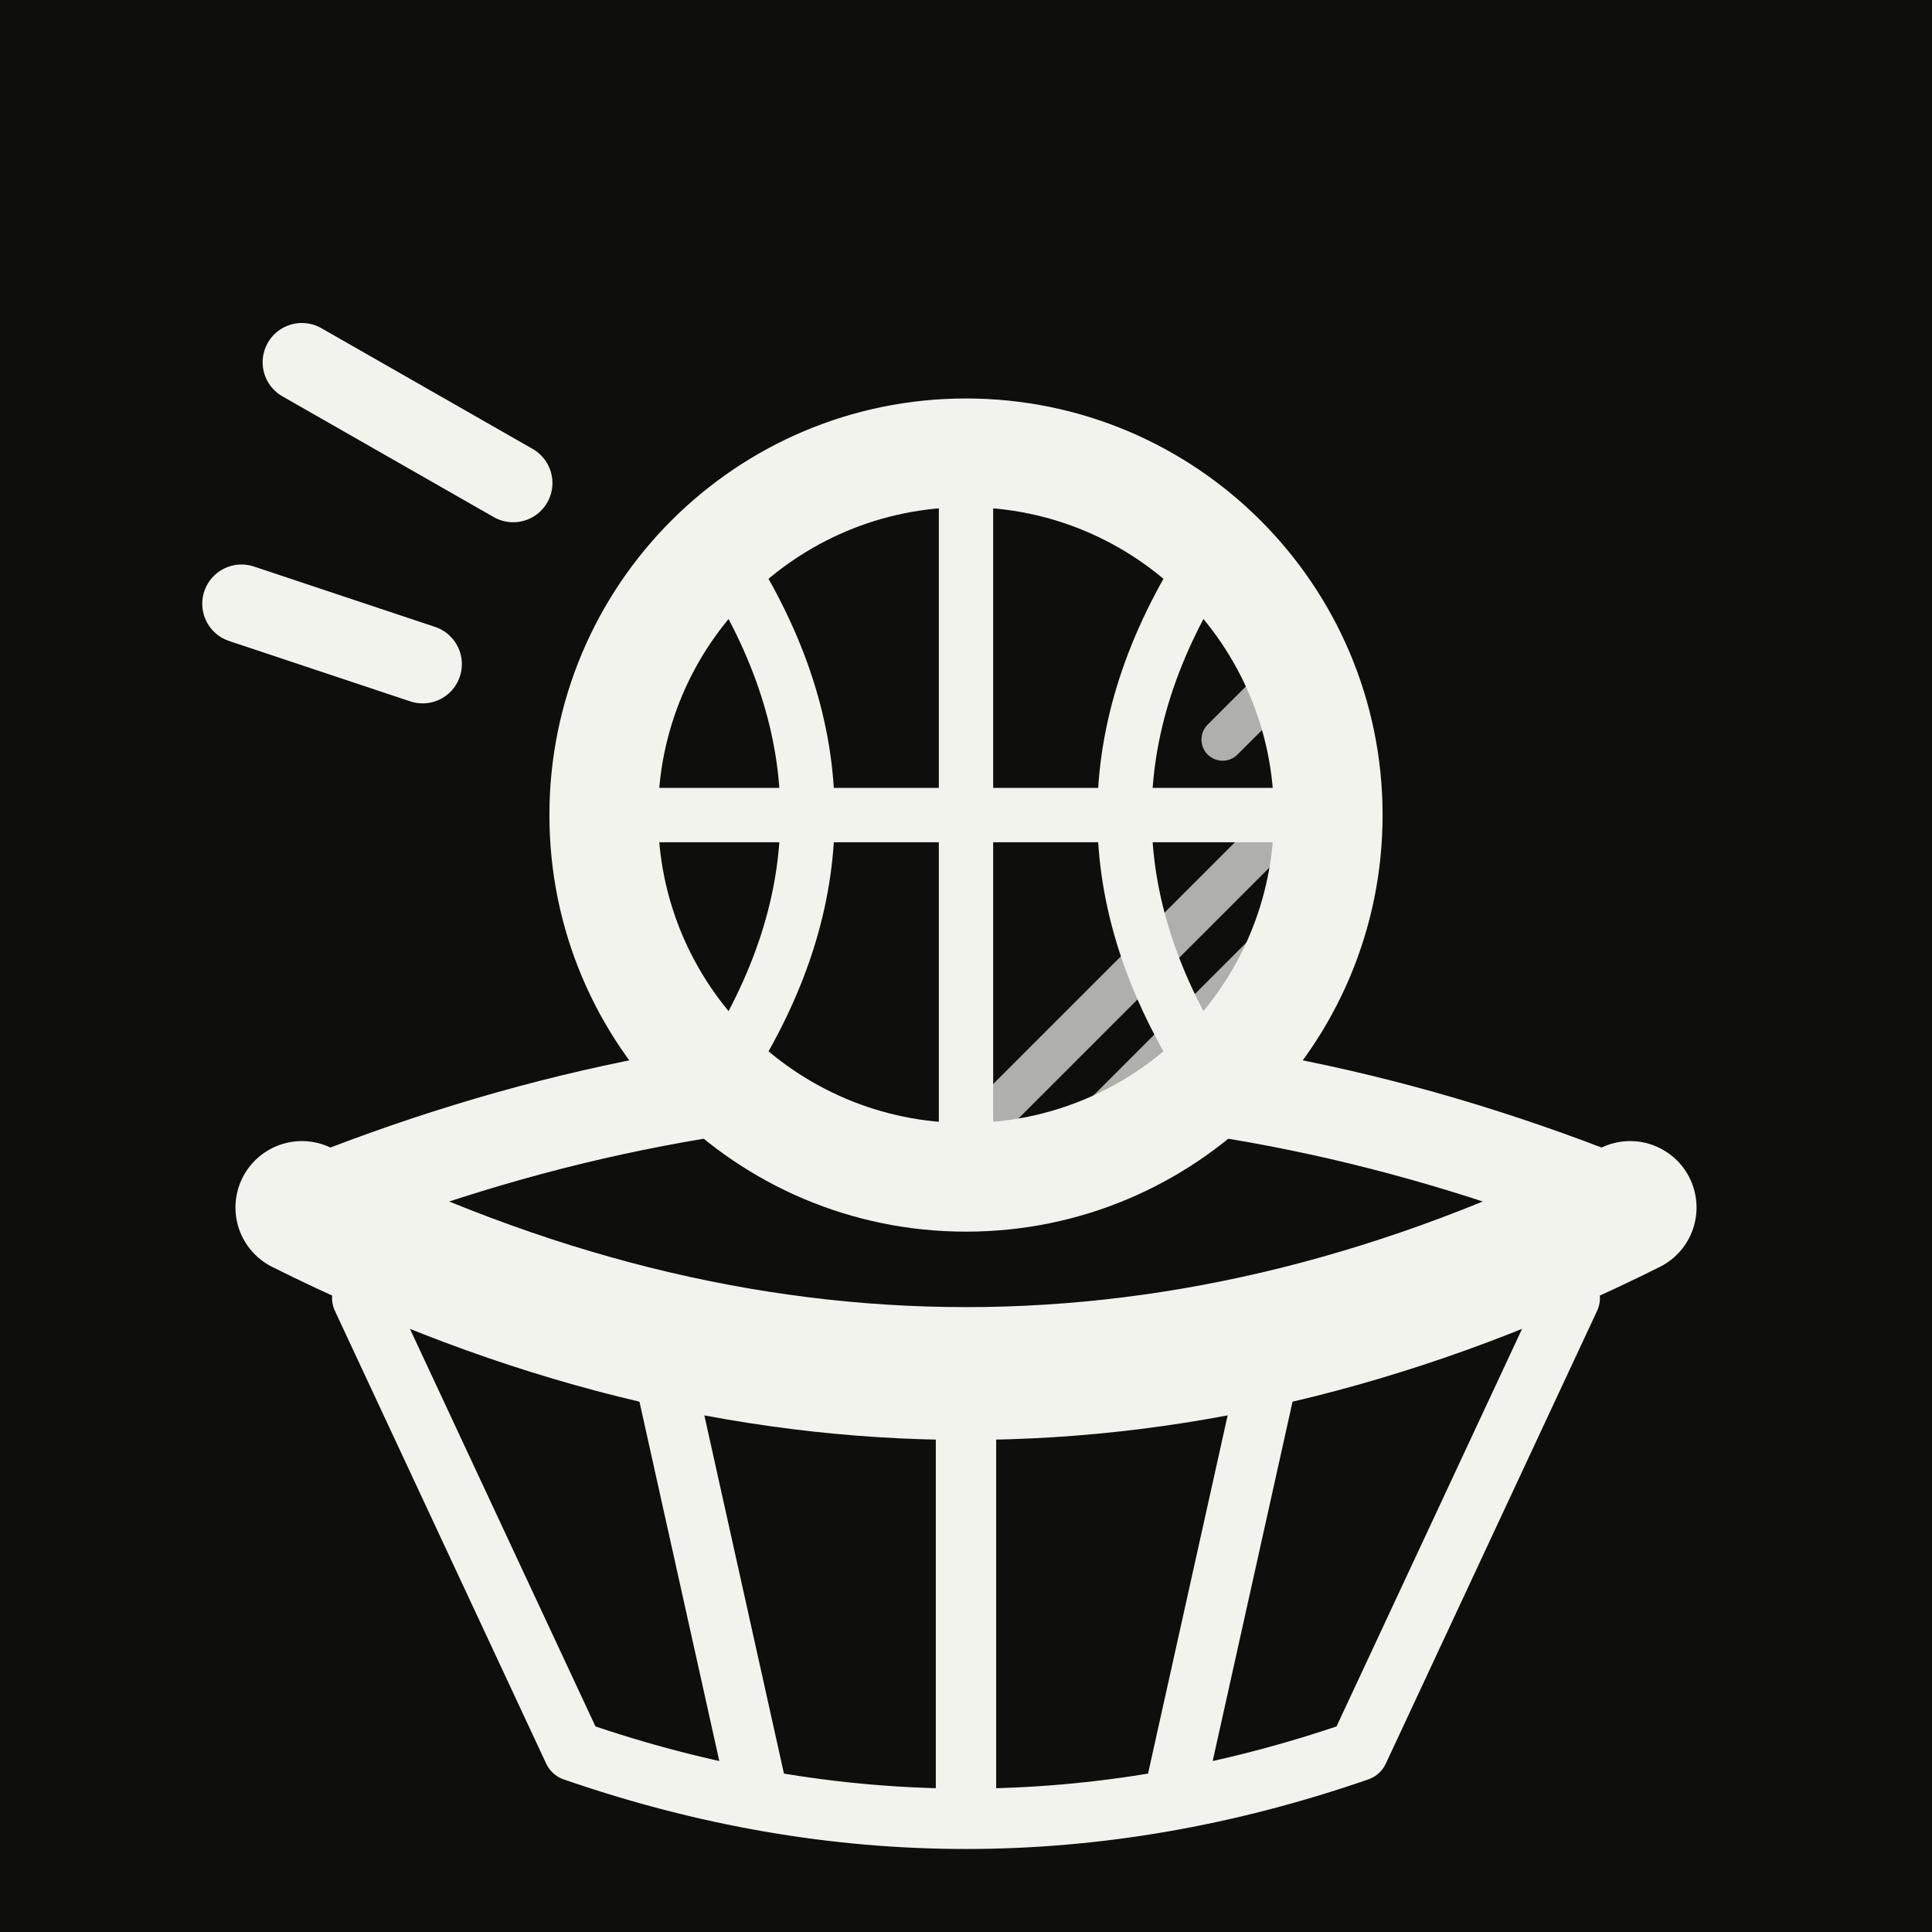
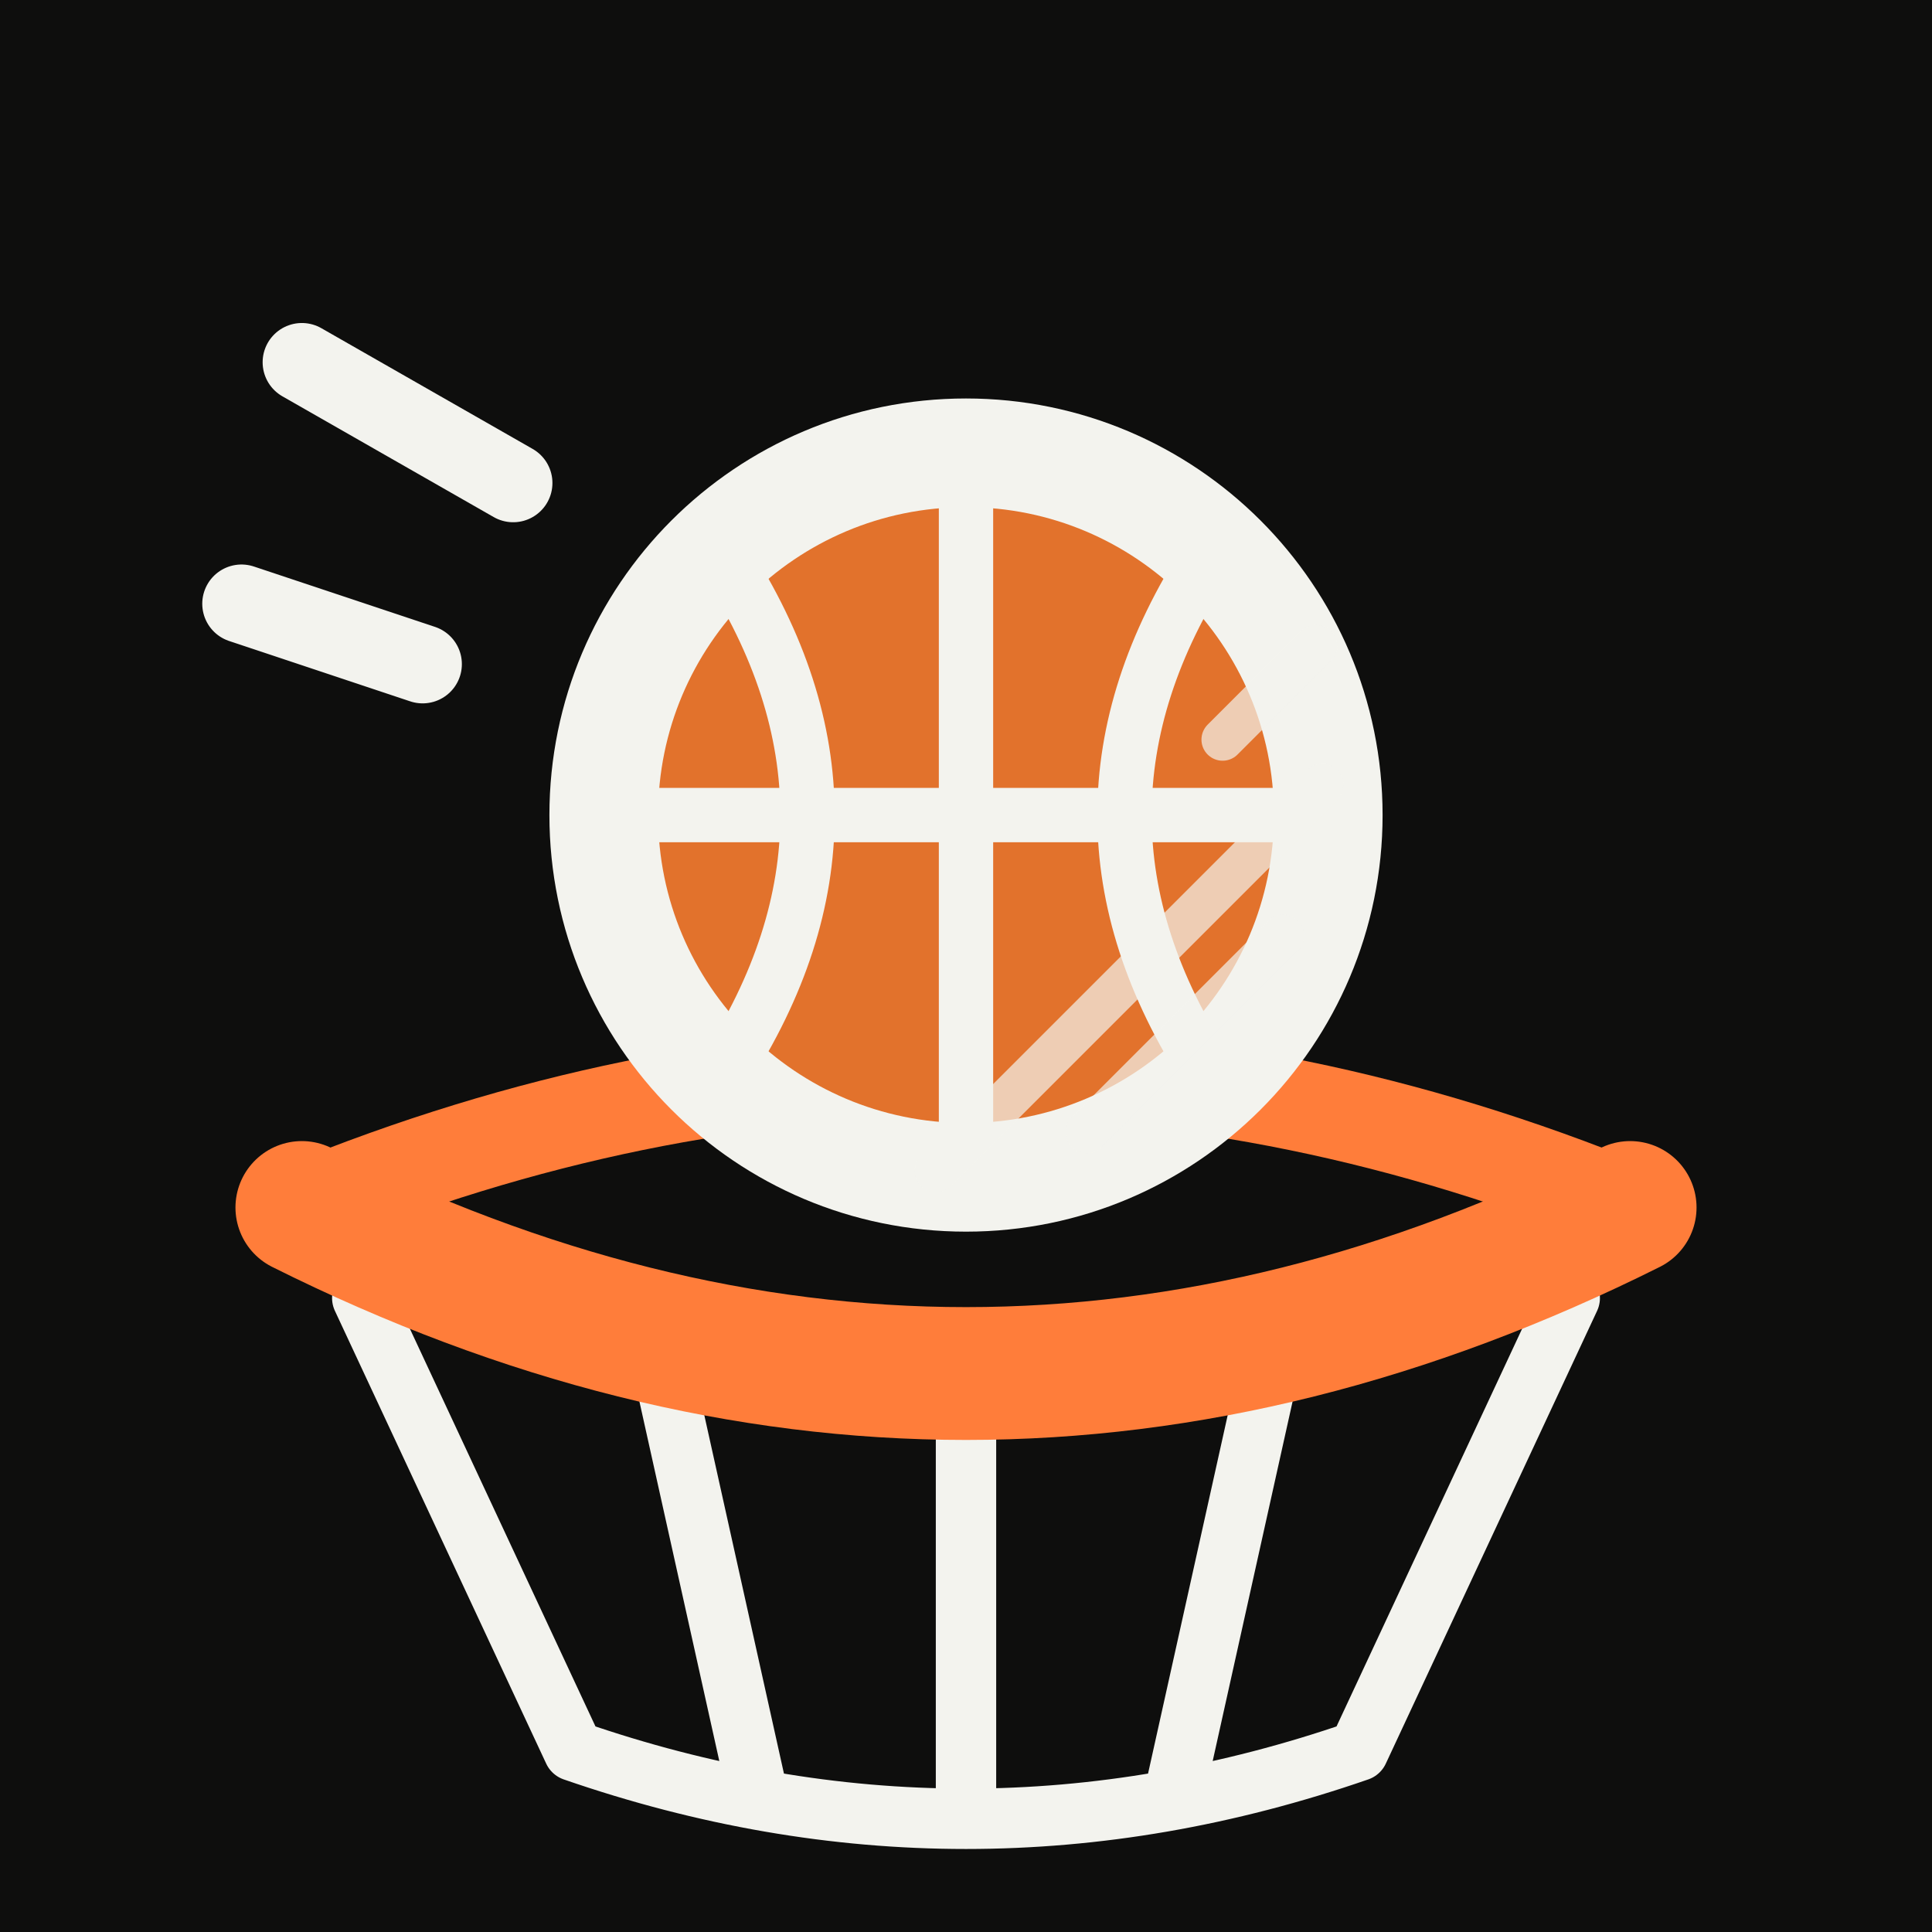
<svg xmlns="http://www.w3.org/2000/svg" viewBox="0 0 64 64" width="512" height="512">
  <rect width="64" height="64" fill="#0e0e0d" />
  <g fill="none" stroke="#f3f3ee" stroke-linecap="round" stroke-linejoin="round">
    <path d="M10 12 L17 16 M8 20 L14 22" stroke-width="2.6" />
-     <path d="M10 40 Q32 31 54 40" stroke-width="3" />
-     <circle cx="32" cy="27" r="12" stroke-width="3.6" style="fill:#0e0e0d" />
+     <path d="M10 40 Q32 31 54 40" stroke-width="3" style="stroke:#ff7d3a" />
+     <circle cx="32" cy="27" r="12" stroke-width="3.6" style="fill:#e2722c" />
    <path d="M20.5 27 H43.5 M32 15 V39 M24 18.5 Q29.5 27 24 35.5 M40 18.5 Q34.5 27 40 35.5" stroke-width="1.8" />
    <path d="M36 37.5 L42.5 31 M31 38.8 L43.8 26 M40.5 24.5 L43.6 21.4" stroke-width="1.4" opacity=".7" />
    <path d="M12 43 L19 58 M22 45.5 L25 59 M32 46 L32 60 M42 45.5 L39 59 M52 43 L45 58 M19 58 Q32 62.5 45 58" stroke-width="2" />
-     <path d="M10 40 Q32 51 54 40" stroke-width="4.4" />
+     <path d="M10 40 Q32 51 54 40" stroke-width="4.4" style="stroke:#ff7d3a" />
  </g>
</svg>
